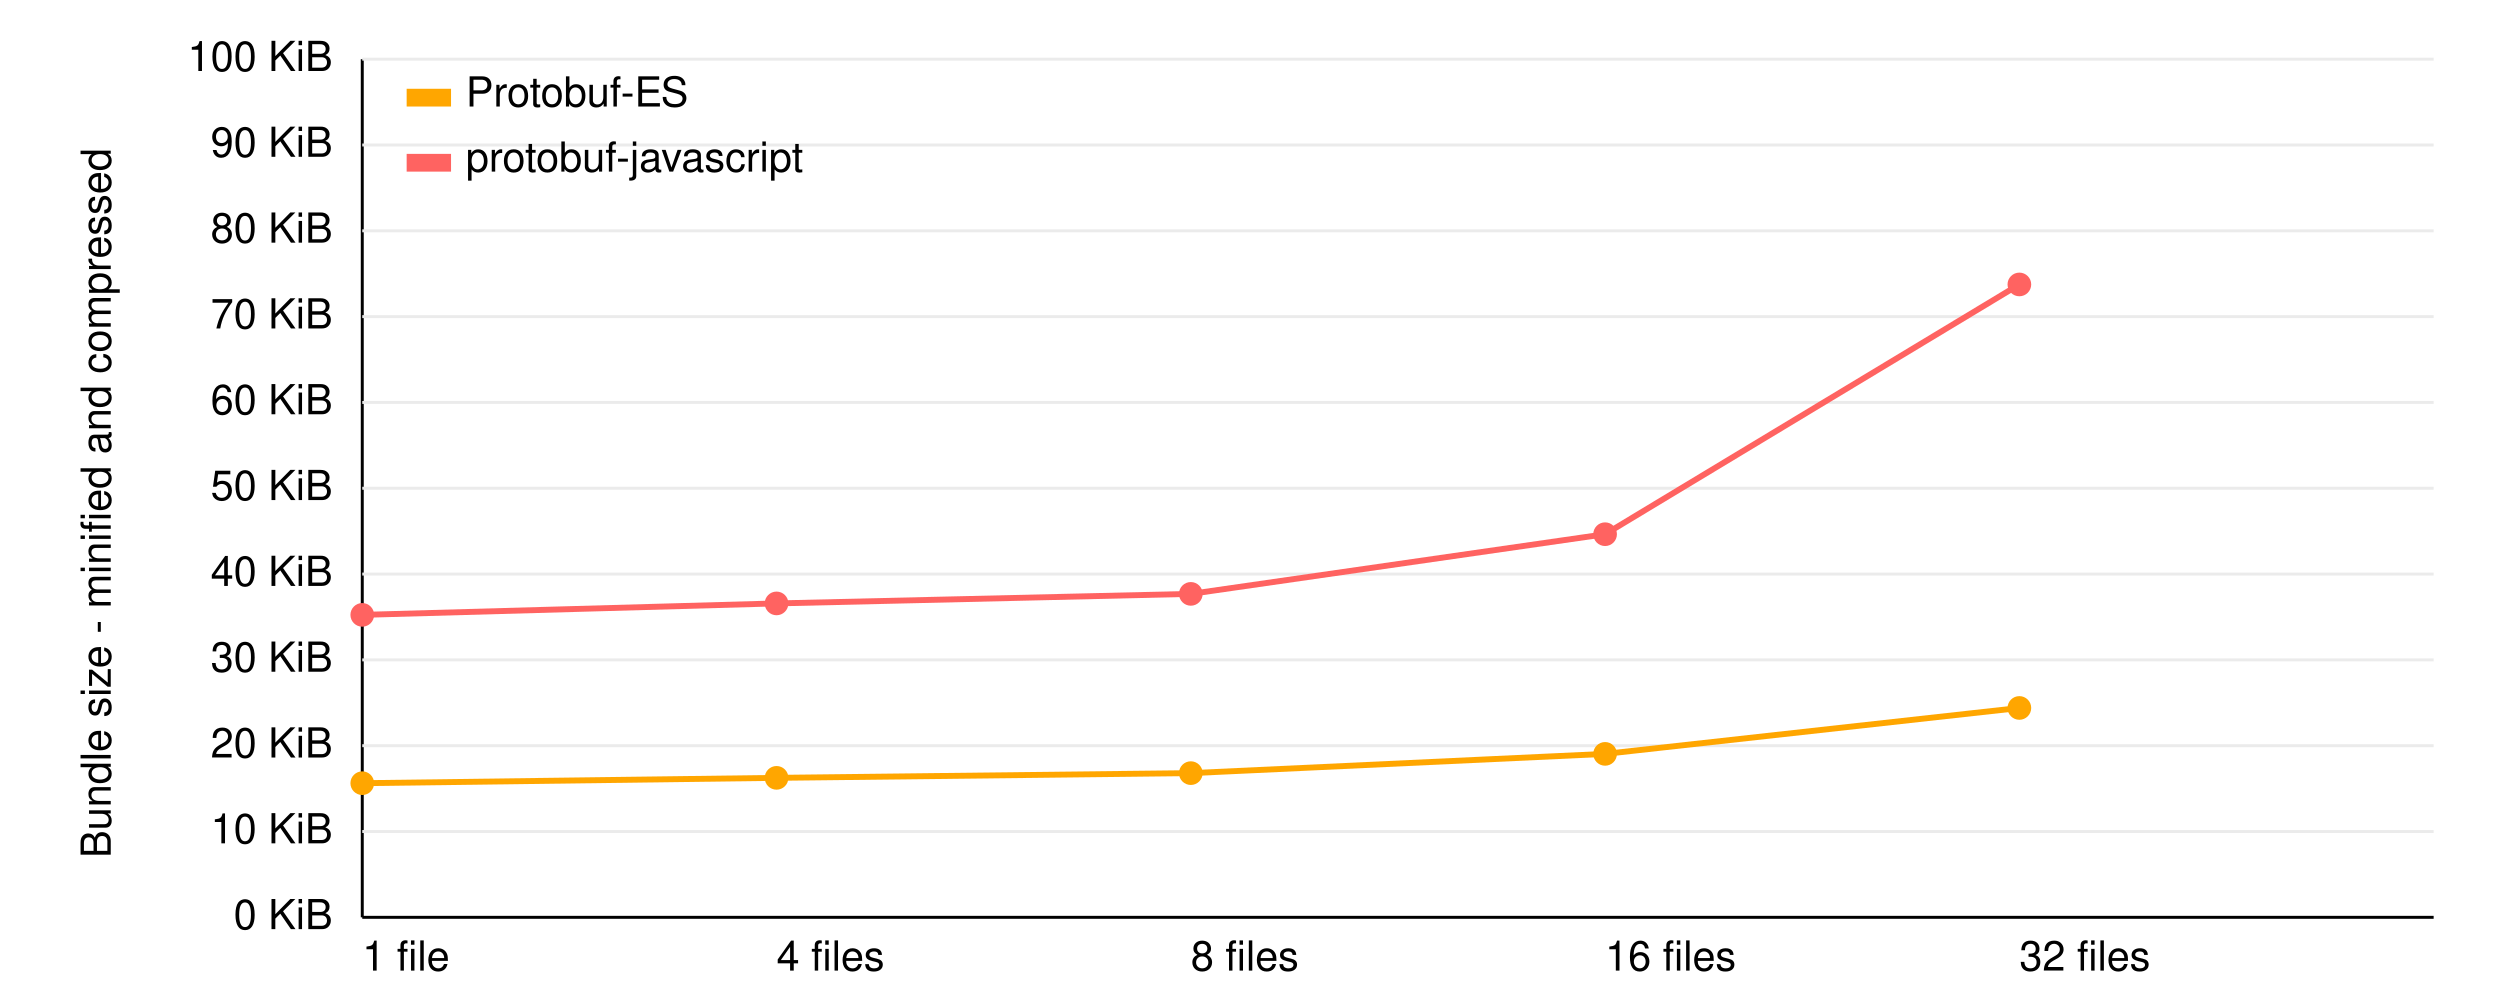
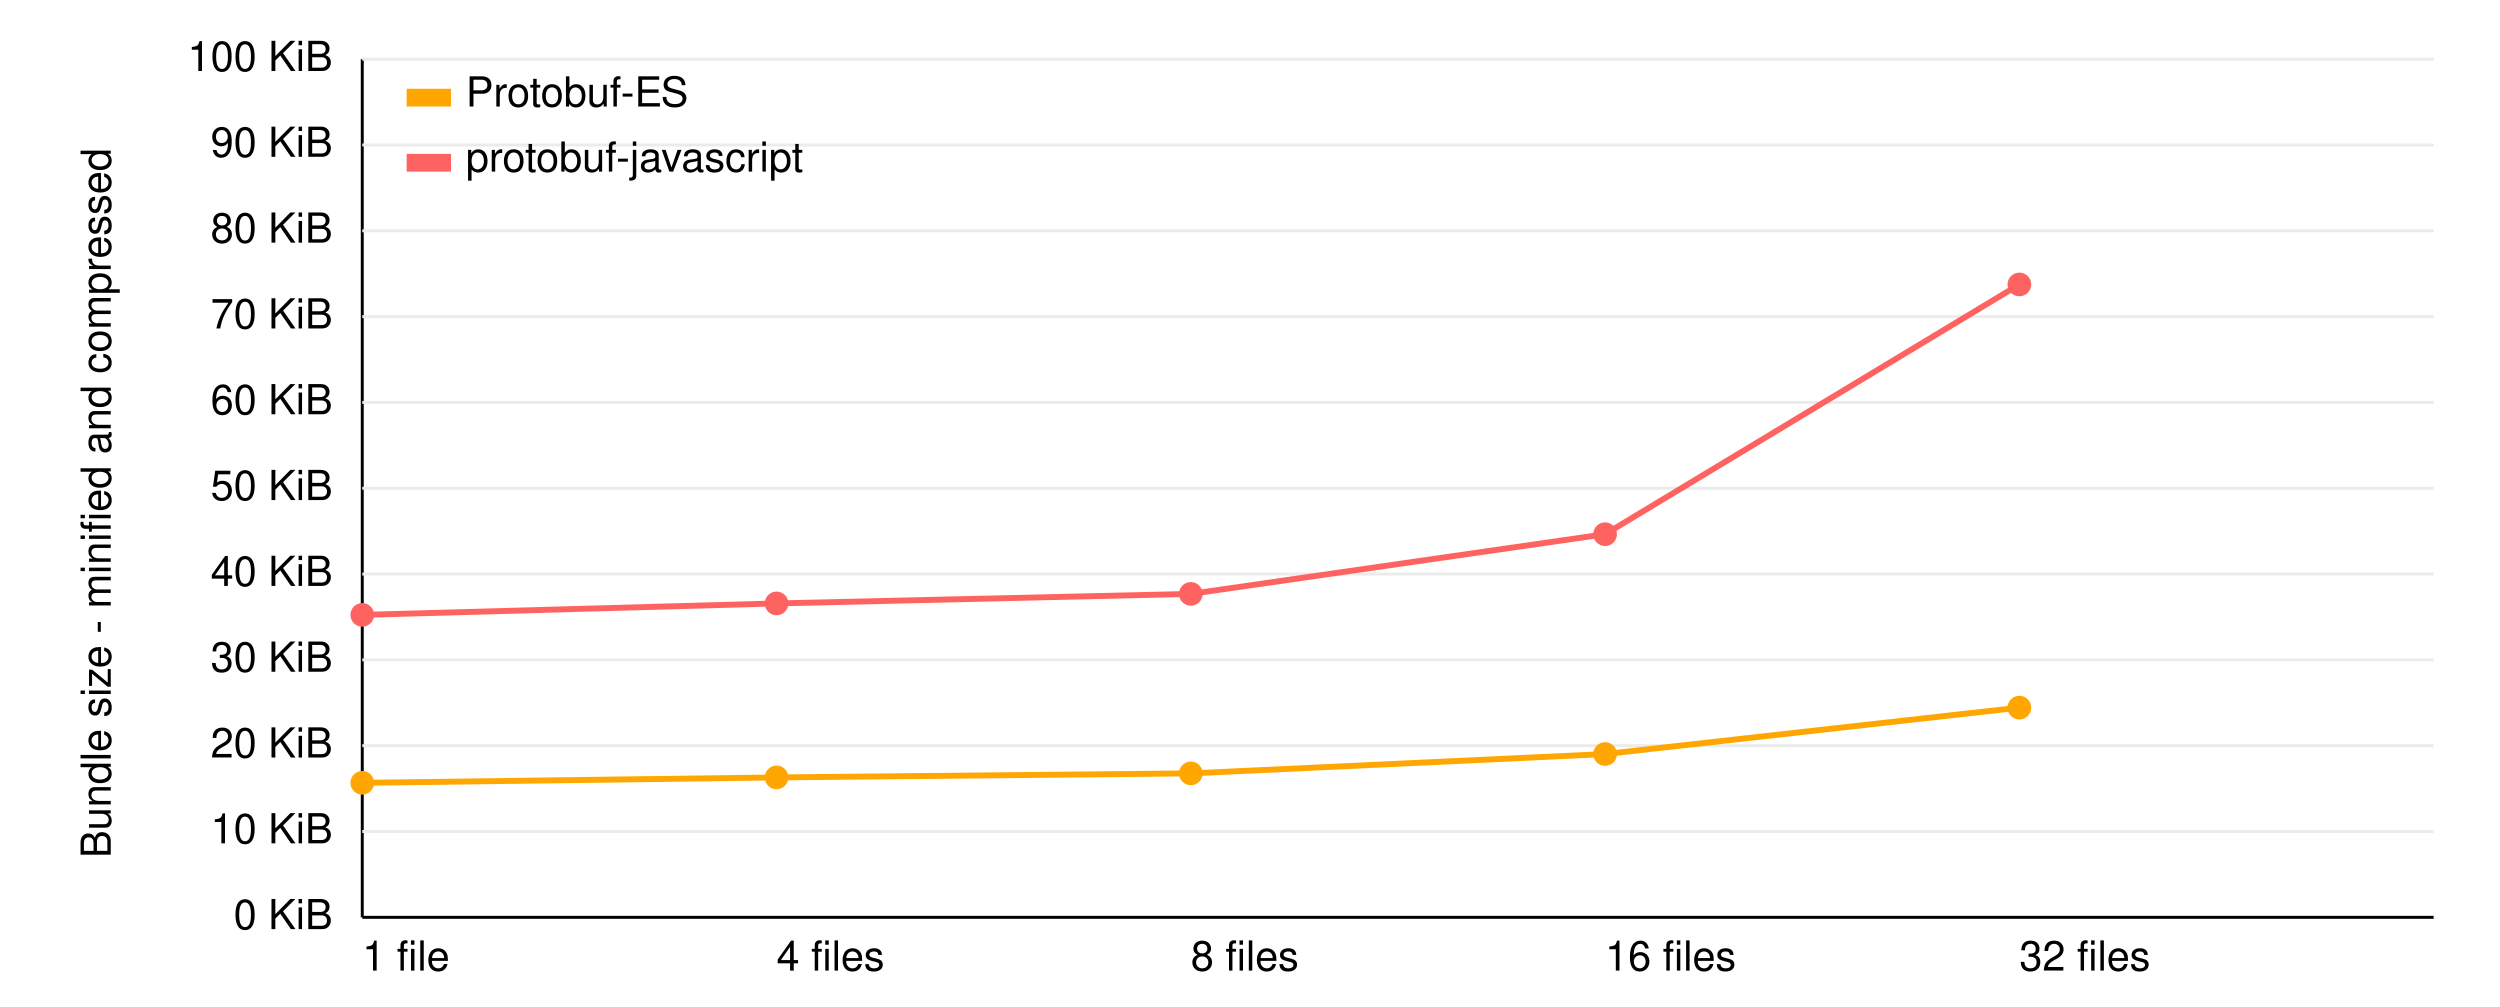
<svg xmlns="http://www.w3.org/2000/svg" version="1.1" width="820px" height="330px" viewBox="0 0 820 340" class="chart">
  <style>
      
      text {
        font: 14px Verdana, Helvetica, Arial, sans-serif;
      }
      
    </style>
  <rect x="-10%" y="-10%" width="120%" height="120%" fill="#ffffff" />
  <g transform="translate(110,310)">
    <line y1="0" x2="700" stroke="black" />
    <text x="0" y="18" text-anchor="start">1 file</text>
    <text x="140" y="18" text-anchor="start">4 files</text>
    <text x="280" y="18" text-anchor="start">8 files</text>
    <text x="420" y="18" text-anchor="start">16 files</text>
    <text x="560" y="18" text-anchor="start">32 files</text>
  </g>
  <g transform="translate(110, 20)">
    <line x1="0" x2="0" y1="0" y2="290" stroke="black" />
    <g transform="rotate(-90), translate(-150,-85)">
      <text text-anchor="middle">Bundle size - minified and compressed</text>
    </g>
    <text x="-10" y="4" text-anchor="end">100 KiB</text>
    <line x1="0" x2="700" y1="0" y2="0" stroke="#ebebeb" />
    <text x="-10" y="33" text-anchor="end">90 KiB</text>
    <line x1="0" x2="700" y1="29" y2="29" stroke="#ebebeb" />
    <text x="-10" y="62" text-anchor="end">80 KiB</text>
    <line x1="0" x2="700" y1="58" y2="58" stroke="#ebebeb" />
    <text x="-10" y="91" text-anchor="end">70 KiB</text>
    <line x1="0" x2="700" y1="87" y2="87" stroke="#ebebeb" />
    <text x="-10" y="120" text-anchor="end">60 KiB</text>
    <line x1="0" x2="700" y1="116" y2="116" stroke="#ebebeb" />
    <text x="-10" y="149" text-anchor="end">50 KiB</text>
    <line x1="0" x2="700" y1="145" y2="145" stroke="#ebebeb" />
    <text x="-10" y="178" text-anchor="end">40 KiB</text>
    <line x1="0" x2="700" y1="174" y2="174" stroke="#ebebeb" />
    <text x="-10" y="207" text-anchor="end">30 KiB</text>
    <line x1="0" x2="700" y1="203" y2="203" stroke="#ebebeb" />
    <text x="-10" y="236" text-anchor="end">20 KiB</text>
    <line x1="0" x2="700" y1="232" y2="232" stroke="#ebebeb" />
    <text x="-10" y="265" text-anchor="end">10 KiB</text>
    <line x1="0" x2="700" y1="261" y2="261" stroke="#ebebeb" />
    <text x="-10" y="294" text-anchor="end">0 KiB</text>
  </g>
  <g transform="translate(110, 20)">
-     <polyline fill="none" stroke="#ffa600" stroke-width="2" points="0,244.671 140,242.867 280,241.272 420,234.764 560,219.247">
+     <polyline fill="none" stroke="#ffa600" stroke-width="2" points="0,244.546 140,242.722 280,241.354 420,234.821 560,219.134">
    </polyline>
-     <circle cx="0" cy="244.671" r="4" fill="#ffa600" />
-     <circle cx="140" cy="242.867" r="4" fill="#ffa600" />
-     <circle cx="280" cy="241.272" r="4" fill="#ffa600" />
-     <circle cx="420" cy="234.764" r="4" fill="#ffa600" />
-     <circle cx="560" cy="219.247" r="4" fill="#ffa600" />
+     <circle cx="0" cy="244.546" r="4" fill="#ffa600" />
+     <circle cx="140" cy="242.722" r="4" fill="#ffa600" />
+     <circle cx="280" cy="241.354" r="4" fill="#ffa600" />
+     <circle cx="420" cy="234.821" r="4" fill="#ffa600" />
+     <circle cx="560" cy="219.134" r="4" fill="#ffa600" />
  </g>
  <g transform="translate(110, 20)">
    <polyline fill="none" stroke="#ff6361" stroke-width="2" points="0,187.789 140,183.918 280,180.695 420,160.528 560,76.125">
    </polyline>
    <circle cx="0" cy="187.789" r="4" fill="#ff6361" />
    <circle cx="140" cy="183.918" r="4" fill="#ff6361" />
    <circle cx="280" cy="180.695" r="4" fill="#ff6361" />
    <circle cx="420" cy="160.528" r="4" fill="#ff6361" />
    <circle cx="560" cy="76.125" r="4" fill="#ff6361" />
  </g>
  <g transform="translate(125, 30)">
    <g transform="translate(0, 0)">
      <rect width="15" height="6" fill="#ffa600" />
      <text x="20" y="6">Protobuf-ES</text>
    </g>
    <g transform="translate(0, 22)">
      <rect width="15" height="6" fill="#ff6361" />
      <text x="20" y="6">protobuf-javascript</text>
    </g>
  </g>
</svg>
